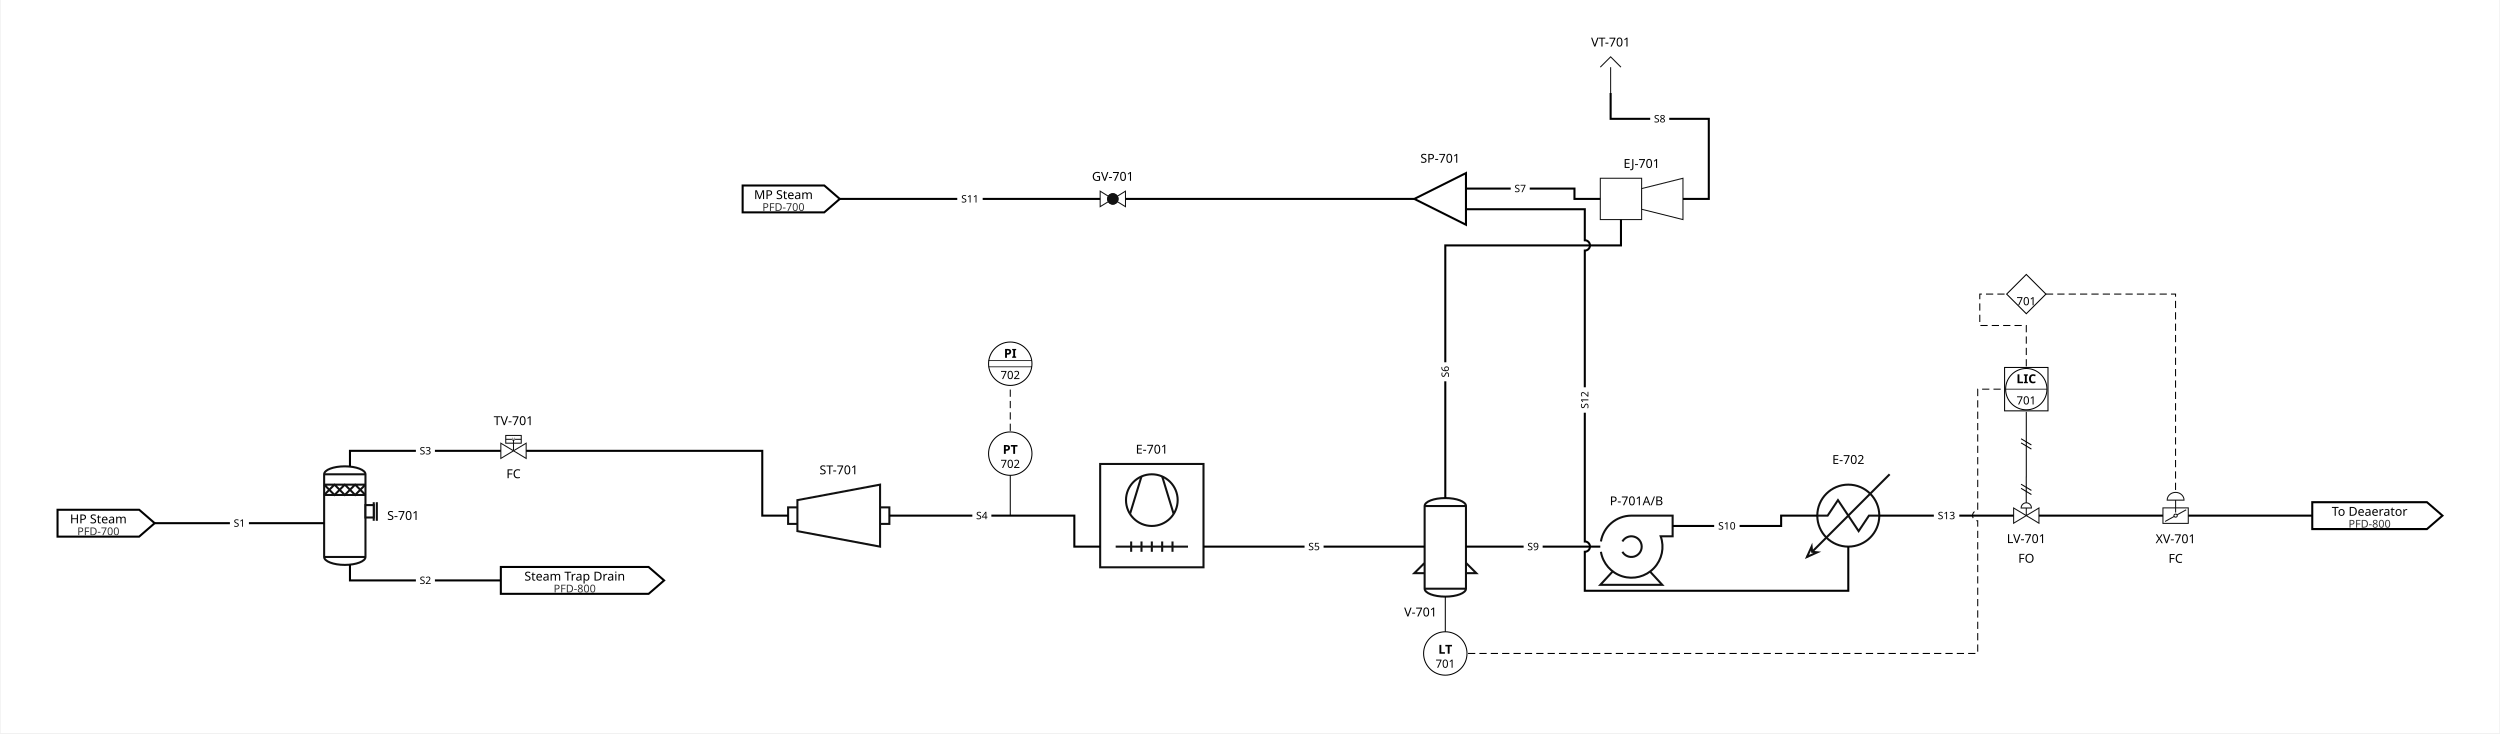
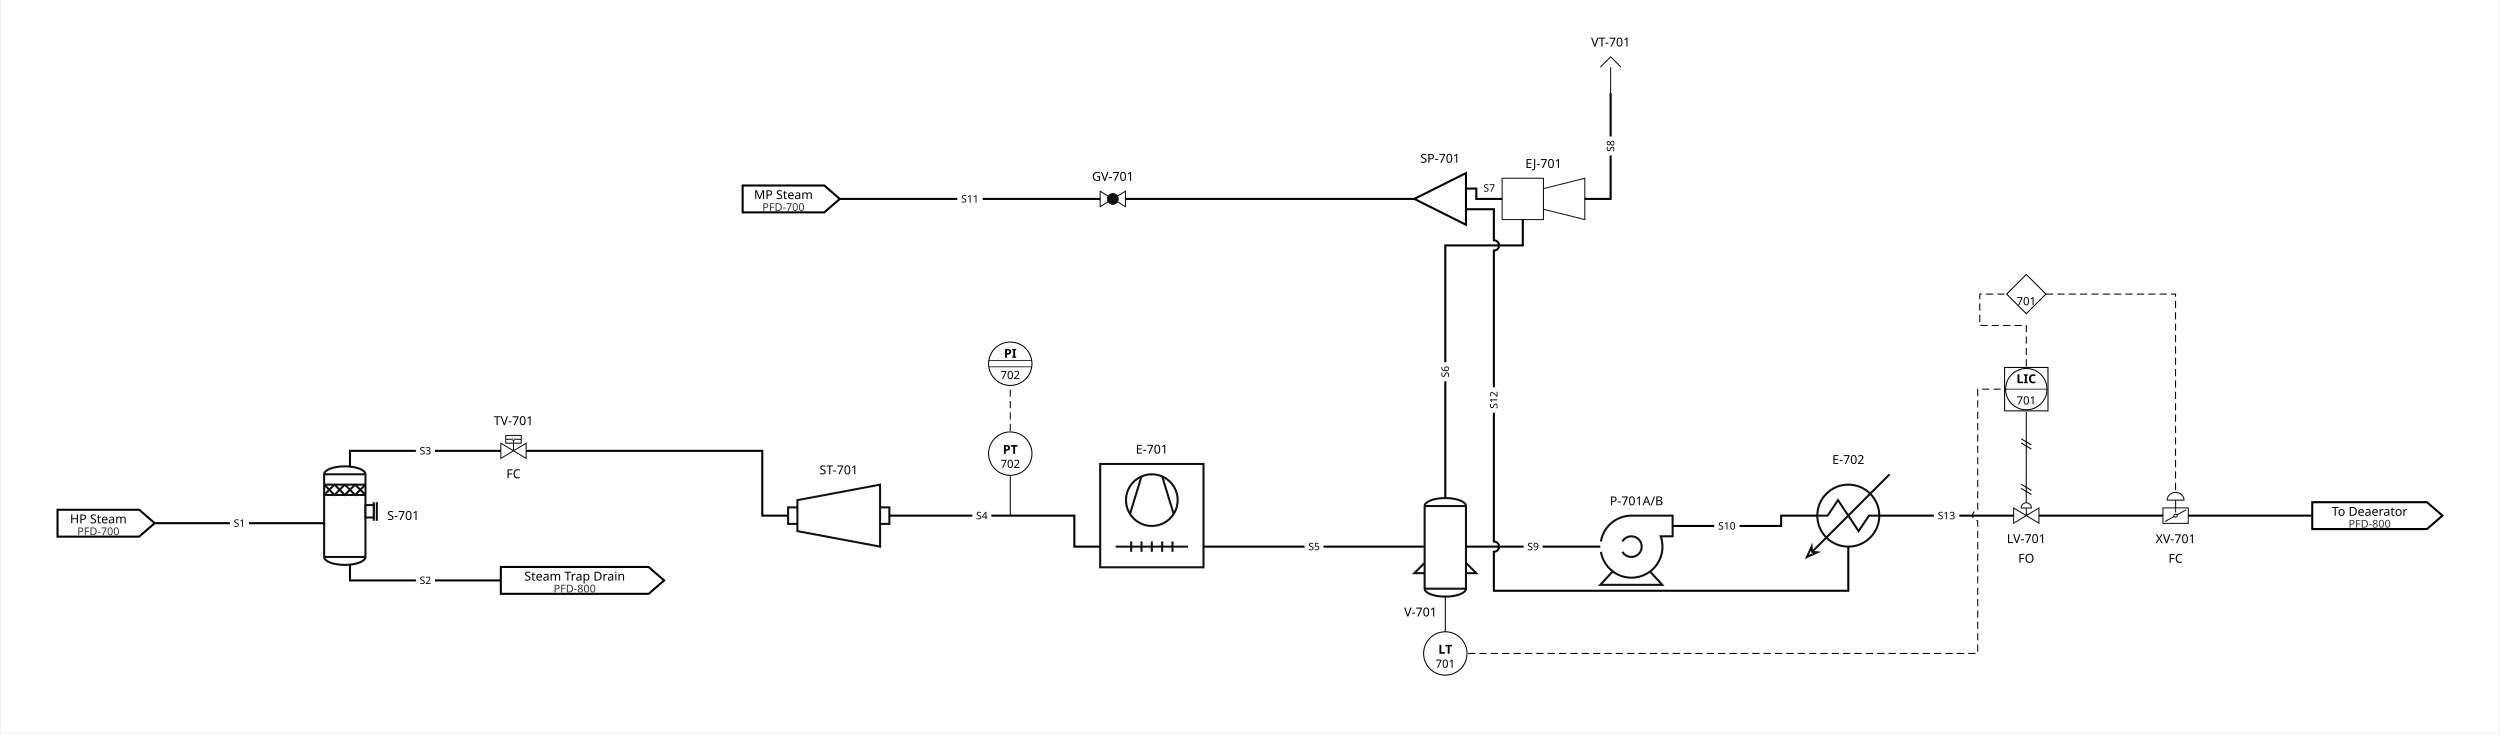
<svg xmlns="http://www.w3.org/2000/svg" width="2418" height="709" viewBox="-49.0 2.5 2418.0 709.4">
  <rect x="-49.0" y="2.5" width="2418.0" height="709.4" fill="white" />
  <defs>
    <symbol id="sym_ejector" viewBox="0 0 80.0 40.0" overflow="visible">
      <rect x="0.0" y="0.0" width="40.0" height="40.0" fill="white" stroke="#111" stroke-width="1" />
      <path d="M 40.0 10.0 L 80.0 0.0 L 80.0 40.0 L 40.0 30.0 Z" fill="white" stroke="#111" stroke-width="1" />
    </symbol>
    <symbol id="sym_heater" viewBox="0 0 80.0 80.0" overflow="visible">
      <ellipse cx="40.0" cy="40.0" rx="30.0" ry="30.0" fill="white" stroke="#111" stroke-width="2.0" />
      <path d="M 10.0 40.0 L 20.0 40.0 L 30.0 25.0 L 50.0 55.0 L 60.0 40.0 L 70.0 40.0 M 80.0 0.0 L 0.0 80.0" fill="none" stroke="#111" stroke-width="2.0" />
      <path d="M 4.5 70.0 L 0.0 80.0 L 10.0 75.5 L 5.0 75.0 Z" fill="white" stroke="#111" stroke-width="2.0" />
    </symbol>
    <symbol id="sym_hex_air_cooled" viewBox="0 0 100.0 100.0" overflow="visible">
      <rect x="0.0" y="0.0" width="100.0" height="100.0" fill="white" stroke="#111" stroke-width="2.0" />
      <path d="M 40.0 75.0 L 40.0 85.0 M 60.0 75.0 L 60.0 85.0 M 70.0 75.0 L 70.0 85.0 M 50.0 75.0 L 50.0 85.0 M 30.0 75.0 L 30.0 85.0 M 15.0 80.0 L 85.0 80.0 M 60.0 12.0 L 71.0 48.0 M 40.0 12.0 L 29.0 48.0" fill="none" stroke="#111" stroke-width="2.0" />
      <ellipse cx="50.0" cy="35.0" rx="25.0" ry="25.0" fill="none" stroke="#111" stroke-width="2.0" />
    </symbol>
    <symbol id="sym_instrument" viewBox="0 0 44.0 44.0" overflow="visible">
      <circle cx="22" cy="22" r="21" fill="white" stroke="black" stroke-width="1" />
    </symbol>
    <symbol id="sym_instrument_aux" viewBox="0 0 44.0 44.0" overflow="visible">
      <circle cx="22" cy="22" r="21" fill="white" stroke="black" stroke-width="1" />
      <line x1="1" y1="19" x2="43" y2="19" stroke="black" stroke-width="0.75" />
      <line x1="1" y1="25" x2="43" y2="25" stroke="black" stroke-width="0.75" />
    </symbol>
    <symbol id="sym_instrument_interlock" viewBox="0 0 40.0 40.0" overflow="visible">
      <polygon points="20,1 39,20 20,39 1,20" fill="white" stroke="black" stroke-width="1" />
    </symbol>
    <symbol id="sym_instrument_shared" viewBox="0 0 44.0 44.0" overflow="visible">
      <rect x="1" y="1" width="42" height="42" fill="white" stroke="black" stroke-width="1" />
      <circle cx="22" cy="22" r="20" fill="none" stroke="black" stroke-width="1" />
      <line x1="2" y1="22" x2="42" y2="22" stroke="black" stroke-width="0.75" />
    </symbol>
    <symbol id="sym_pump" viewBox="0 0 70.0 67.0" overflow="visible">
      <path d="M 12.0 54.0 L 0.0 67.0 L 60.0 67.0 L 48.0 54.0" fill="white" stroke="#111" stroke-width="2.0" />
      <path d="M 0.6 25.0 A 30.0 30.0 0.0 0 1 30.0 0.0 L 70.0 0.0 L 70.0 20.0 L 58.45 20.0 A 30.0 30.0 0.0 0 1 51.859 50.83 A 30.0 30.0 0.0 0 1 21.341 58.742 A 30.0 30.0 0.0 0 1 0.6 35.0" fill="white" stroke="#111" stroke-width="2.0" />
      <path d="M 21.4 25.0 A 10.0 10.0 0.0 1 1 21.4 35.0" fill="none" stroke="#111" stroke-width="2.0" />
    </symbol>
    <symbol id="sym_separator_knockout" viewBox="0 0 51.0 95.4" overflow="visible">
      <path d="M 40.0 7.69 L 40.0 87.69 A 20.0 7.692 0.0 0 1 20.0 95.382 A 20.0 7.692 0.0 0 1 0.0 87.69 L 0.0 7.69 A 20.0 7.692 0.0 0 1 20.0 -0.002 A 20.0 7.692 0.0 0 1 40.0 7.69 Z" fill="white" stroke="#111" stroke-width="2.0" />
      <path d="M 0.0 7.69 L 40.0 7.69 M 0.0 87.69 L 40.0 87.69 M 0.0 17.69 L 40.0 17.69 M 0.0 27.69 L 40.0 27.69 M 0.0 17.69 L 10.0 27.69 L 20.0 17.69 L 30.0 27.69 L 40.0 17.69 M 48.0 34.69 L 48.0 52.69 M 51.0 34.69 L 51.0 52.69 M 0.0 27.69 L 10.0 17.69 L 20.0 27.69 L 30.0 17.69 L 40.0 27.69" fill="none" stroke="#111" stroke-width="2.0" />
      <rect x="40.0" y="37.5" width="8.0" height="12.0" fill="white" stroke="#111" stroke-width="2.0" />
    </symbol>
    <symbol id="sym_splitter" viewBox="0 0 50.0 50.0" overflow="visible">
      <polygon points="0,25 50,0 50,50" fill="none" stroke="black" stroke-width="2" />
    </symbol>
    <symbol id="sym_turbine" viewBox="0 0 98.0 60.0" overflow="visible">
      <path d="M 0.0 22.0 L 9.0 22.0 L 9.0 15.0 L 89.0 0.0 L 89.0 22.0 L 98.0 22.0 L 98.0 38.0 L 89.0 38.0 L 89.0 60.0 L 9.0 45.0 L 9.0 38.0 L 0.0 38.0 Z M 9.0 22.0 L 9.0 38.0 M 89.0 22.0 L 89.0 38.0" fill="white" stroke="#111" stroke-width="2.0" />
    </symbol>
    <symbol id="sym_valve_butterfly_pneumatic" viewBox="0 0 24.5 30.0" overflow="visible">
      <rect x="0" y="15" width="24.5" height="15" fill="white" stroke="#111" stroke-width="1" />
      <path d="M 12.25 7.5 L 12.25 19.5 M 4.083 7.5 A 8.167 7.5 0 0 1 12.25 0 A 8.167 7.5 0 0 1 20.417 7.5 Z M 2.042 28.125 L 22.458 16.875" fill="white" stroke="#111" stroke-width="1" />
      <ellipse cx="12.25" cy="22.5" rx="1.633" ry="1.5" fill="white" stroke="#111" stroke-width="1" />
    </symbol>
    <symbol id="sym_valve_control" viewBox="0 0 24.5 19.8" overflow="visible">
      <g transform="scale(0.25)">
        <path d="M 0.0 79.0 L 0.0 20.0 L 98.0 79.0 L 98.0 20.0 Z M 29.0 20.0 A 20.0 20.0 0.0 0 1 49.0 0.0 A 20.0 20.0 0.0 0 1 69.0 20.0 Z M 49.0 20.0 L 49.0 49.0" fill="white" stroke="#111" stroke-width="4" />
      </g>
    </symbol>
    <symbol id="sym_valve_globe" viewBox="0 0 24.5 15.0" overflow="visible">
      <g transform="scale(0.25)">
        <path d="M 0.0 0.0 L 31.9 19.7 A 20.0 20.0 0.0 0 1 66.2 19.7 L 98.0 0.0 L 98.0 60.0 L 66.2 40.5 A 20.0 20.0 0.0 0 1 31.9 40.5 L 0.0 60.0 Z" fill="white" stroke="#111" stroke-width="4" />
        <path d="M 31.9 40.5 A 20.0 20.0 0.0 0 1 31.9 19.7 M 66.2 19.7 A 20.0 20.0 0.0 0 1 66.2 40.5" fill="none" stroke="#111" stroke-width="4" />
        <path d="M 31.9 19.7 A 20.0 20.0 0.0 0 1 66.2 19.7 A 20.0 20.0 0.0 0 1 66.2 40.5 A 20.0 20.0 0.0 0 1 31.9 40.5 A 20.0 20.0 0.0 0 1 31.9 19.7 Z" fill="#111" stroke="#111" stroke-width="4" />
      </g>
    </symbol>
    <symbol id="sym_valve_hydraulic" viewBox="0 0 24.5 22.2" overflow="visible">
      <g transform="scale(0.25)">
        <path d="M 0.0 89.0 L 0.0 30.0 L 98.0 89.0 L 98.0 30.0 Z" fill="white" stroke="#111" stroke-width="4" />
        <rect x="19.0" y="0.0" width="60.0" height="30.0" fill="white" stroke="#111" stroke-width="4" />
        <path d="M 49.0 15.0 L 49.0 59.0 M 19.0 15.0 L 79.0 15.0" fill="none" stroke="#111" stroke-width="4" />
        <text x="49.0" y="21.4" font-family="sans-serif" font-size="18.0" text-anchor="middle" fill="white" stroke="white" stroke-width="2.25" stroke-linejoin="round">H</text>
        <text x="49.0" y="21.4" font-family="sans-serif" font-size="18.0" text-anchor="middle" fill="#111">H</text>
      </g>
    </symbol>
    <symbol id="sym_vent" viewBox="0 0 20.0 35.0" overflow="visible">
      <g transform="scale(0.25)">
        <path d="M 40.0 40.0 L 40.0 140.0 M 0.0 40.0 L 40.0 0.0 L 80.0 40.0" fill="none" stroke="#111" stroke-width="4" />
      </g>
    </symbol>
    <symbol id="sym_vessel_dished" viewBox="0 0 60.0 95.4" overflow="visible">
      <path d="M 50.0 7.69 L 50.0 87.69 A 20.0 7.692 0.0 0 1 30.0 95.382 A 20.0 7.692 0.0 0 1 10.0 87.69 L 10.0 7.69 A 20.0 7.692 0.0 0 1 30.0 -0.002 A 20.0 7.692 0.0 0 1 50.0 7.69 Z M 10.0 7.69 L 50.0 7.69 M 10.0 87.69 L 50.0 87.69 M 50.0 62.69 L 60.0 72.69 L 50.0 72.69 Z M 10.0 62.69 L 0.0 72.69 L 10.0 72.69 Z" fill="white" stroke="#111" stroke-width="2.0" />
    </symbol>
  </defs>
  <g id="units">
    <polygon points="6.0,495.8 85.0,495.8 100.0,508.8 85.0,521.8 6.0,521.8" fill="transparent" stroke="black" stroke-width="2" />
    <text x="45.5" y="504.8" font-family="sans-serif" font-size="12" text-anchor="middle" dominant-baseline="middle">HP Steam</text>
    <text x="45.5" y="516.8" font-family="sans-serif" font-size="10.5" text-anchor="middle" dominant-baseline="middle" fill="#333">PFD-700</text>
    <use href="#sym_separator_knockout" x="264" y="453.8" width="51.0" height="95.4" />
    <use href="#sym_valve_globe" x="1015" y="187.5" width="24.5" height="15.0" />
    <polygon points="435.0,551.2 578.0,551.2 593.0,564.2 578.0,577.2 435.0,577.2" fill="transparent" stroke="black" stroke-width="2" />
    <text x="506.5" y="560.2" font-family="sans-serif" font-size="12" text-anchor="middle" dominant-baseline="middle">Steam Trap Drain</text>
    <text x="506.5" y="572.2" font-family="sans-serif" font-size="10.5" text-anchor="middle" dominant-baseline="middle" fill="#333">PFD-800</text>
    <use href="#sym_valve_hydraulic" x="435" y="423.9" width="24.5" height="22.2" />
    <use href="#sym_turbine" x="713" y="471.5" width="98.0" height="60.0" />
    <use href="#sym_hex_air_cooled" x="1015" y="451.5" width="100.0" height="100.0" />
-     <use href="#sym_ejector" x="1499" y="175" width="80.0" height="40.0" />
+     <use href="#sym_ejector" x="1404" y="175" width="80.0" height="40.0" />
    <use href="#sym_vessel_dished" x="1319" y="484.5" width="60.0" height="95.4" />
    <use href="#sym_splitter" x="1319" y="170" width="50.0" height="50.0" />
    <use href="#sym_vent" x="1499" y="57.5" width="20.0" height="35.0" />
    <use href="#sym_pump" x="1499" y="501.5" width="70.0" height="67.0" />
    <use href="#sym_heater" x="1699" y="461.5" width="80.0" height="80.0" />
    <polygon points="669.0,182.0 748.0,182.0 763.0,195.0 748.0,208.0 669.0,208.0" fill="transparent" stroke="black" stroke-width="2" />
    <text x="708.5" y="191.0" font-family="sans-serif" font-size="12" text-anchor="middle" dominant-baseline="middle">MP Steam</text>
    <text x="708.5" y="203.0" font-family="sans-serif" font-size="10.5" text-anchor="middle" dominant-baseline="middle" fill="#333">PFD-700</text>
    <use href="#sym_valve_control" x="1899" y="489.1" width="24.5" height="19.8" />
    <use href="#sym_valve_butterfly_pneumatic" x="2043.5" y="479" width="24.5" height="30.0" />
    <polygon points="2188.0,488.5 2299.0,488.5 2314.0,501.5 2299.0,514.5 2188.0,514.5" fill="transparent" stroke="black" stroke-width="2" />
    <text x="2243.5" y="497.5" font-family="sans-serif" font-size="12" text-anchor="middle" dominant-baseline="middle">To Deaerator</text>
    <text x="2243.5" y="509.5" font-family="sans-serif" font-size="10.5" text-anchor="middle" dominant-baseline="middle" fill="#333">PFD-800</text>
  </g>
  <g id="streams">
    <path d="M 100.0,508.8 L 264.0,508.8" fill="none" stroke="black" stroke-width="2" />
    <path d="M 289.0,549.2 L 289.0,564.2 L 435.0,564.2" fill="none" stroke="black" stroke-width="2" />
    <path d="M 289.0,453.8 L 289.0,438.8 L 435.0,438.8" fill="none" stroke="black" stroke-width="2" />
    <path d="M 459.5,438.8 L 688.0,438.8 L 688.0,501.5 L 713.0,501.5" fill="none" stroke="black" stroke-width="2" />
    <path d="M 811.0,501.5 L 990.0,501.5 L 990.0,531.5 L 1015.0,531.5" fill="none" stroke="black" stroke-width="2" />
    <path d="M 1115.0,531.5 L 1329.0,531.5" fill="none" stroke="black" stroke-width="2" />
-     <path d="M 1349.0,484.5 L 1349.0,240.0 L 1519.0,240.0 L 1519.0,215.0" fill="none" stroke="black" stroke-width="2" />
-     <path d="M 1369.0,185.0 L 1474.0,185.0 L 1474.0,195.0 L 1499.0,195.0" fill="none" stroke="black" stroke-width="2" />
-     <path d="M 1579.0,195.0 L 1604.0,195.0 L 1604.0,117.5 L 1509.0,117.5 L 1509.0,92.5" fill="none" stroke="black" stroke-width="2" />
+     <path d="M 1349.0,484.5 L 1349.0,240.0 L 1424.0,240.0 L 1424.0,215.0" fill="none" stroke="black" stroke-width="2" />
+     <path d="M 1369.0,185.0 L 1379.0,185.0 L 1379.0,195.0 L 1404.0,195.0" fill="none" stroke="black" stroke-width="2" />
+     <path d="M 1484.0,195.0 L 1509.0,195.0 L 1509.0,92.5" fill="none" stroke="black" stroke-width="2" />
    <path d="M 1369.0,531.5 L 1499.0,531.5" fill="none" stroke="black" stroke-width="2" />
    <path d="M 1569.0,511.5 L 1674.0,511.5 L 1674.0,501.5 L 1708.9,501.5" fill="none" stroke="black" stroke-width="2" />
    <path d="M 763.0,195.0 L 1015.0,195.0" fill="none" stroke="black" stroke-width="2" />
    <path d="M 1039.5,195.0 L 1319.0,195.0" fill="none" stroke="black" stroke-width="2" />
-     <path d="M 1369.0,205.0 L 1484.0,205.0 L 1484.0,235.0 A 5 5 0 0 1 1484.0,245.0 L 1484.0,526.5 A 5 5 0 0 1 1484.0,536.5 L 1484.0,574.2 L 1739.0,574.2 L 1739.0,531.6" fill="none" stroke="black" stroke-width="2" />
+     <path d="M 1369.0,205.0 L 1396.0,205.0 L 1396.0,235.0 A 5 5 0 0 1 1396.0,245.0 L 1396.0,526.5 A 5 5 0 0 1 1396.0,536.5 L 1396.0,574.2 L 1739.0,574.2 L 1739.0,531.6" fill="none" stroke="black" stroke-width="2" />
    <path d="M 1769.1,501.5 L 1899.0,501.5" fill="none" stroke="black" stroke-width="2" />
    <path d="M 1923.5,501.5 L 2043.5,501.5" fill="none" stroke="black" stroke-width="2" />
    <path d="M 2068.0,501.5 L 2188.0,501.5" fill="none" stroke="black" stroke-width="2" />
    <path d="M 1371.0,634.9 L 1864.25,634.9 L 1864.25,506.5 A 5 5 0 0 1 1864.25,496.5 L 1864.25,379.1 L 1889.25,379.1" fill="none" stroke="black" stroke-width="1" stroke-dasharray="7,4" />
    <path d="M 1911.25,401.1 L 1911.25,464.1 L 1911.2,464.1 L 1911.2,489.1" fill="none" stroke="black" stroke-width="1" />
    <line x1="1906.2" y1="427.1" x2="1916.2" y2="433.1" stroke="black" stroke-width="1" />
    <line x1="1906.2" y1="431.1" x2="1916.2" y2="437.1" stroke="black" stroke-width="1" />
    <line x1="1906.2" y1="471.1" x2="1916.2" y2="477.1" stroke="black" stroke-width="1" />
    <line x1="1906.2" y1="475.1" x2="1916.2" y2="481.1" stroke="black" stroke-width="1" />
    <path d="M 1911.25,357.1 L 1911.25,317.5 L 1866.25,317.5 L 1866.25,287.1 L 1892.25,287.1" fill="none" stroke="black" stroke-width="1" stroke-dasharray="7,4" />
    <path d="M 1930.25,287.1 L 2055.7,287.1 L 2055.7,479.0" fill="none" stroke="black" stroke-width="1" stroke-dasharray="7,4" />
    <path d="M 928.0,419.5 L 928.0,376.5" fill="none" stroke="black" stroke-width="1" stroke-dasharray="7,4" />
    <rect x="172.8" y="502.3" width="18.4" height="13.0" fill="white" />
    <text x="182.0" y="508.8" font-family="sans-serif" font-size="10" text-anchor="middle" dominant-baseline="middle" fill="black">S1</text>
    <rect x="352.8" y="557.7" width="18.4" height="13.0" fill="white" />
    <text x="362.0" y="564.2" font-family="sans-serif" font-size="10" text-anchor="middle" dominant-baseline="middle" fill="black">S2</text>
    <rect x="352.8" y="432.3" width="18.4" height="13.0" fill="white" />
    <text x="362.0" y="438.8" font-family="sans-serif" font-size="10" text-anchor="middle" dominant-baseline="middle" fill="black">S3</text>
    <rect x="891.3" y="495.0" width="18.4" height="13.0" fill="white" />
    <text x="900.5" y="501.5" font-family="sans-serif" font-size="10" text-anchor="middle" dominant-baseline="middle" fill="black">S4</text>
    <rect x="1212.8" y="525.0" width="18.4" height="13.0" fill="white" />
    <text x="1222.0" y="531.5" font-family="sans-serif" font-size="10" text-anchor="middle" dominant-baseline="middle" fill="black">S5</text>
    <rect x="1342.5" y="353.1" width="13.0" height="18.4" fill="white" />
    <text x="1349.0" y="362.2" font-family="sans-serif" font-size="10" text-anchor="middle" dominant-baseline="middle" fill="black" transform="rotate(-90, 1349.0, 362.2)">S6</text>
-     <rect x="1412.3" y="178.5" width="18.4" height="13.0" fill="white" />
-     <text x="1421.5" y="185.0" font-family="sans-serif" font-size="10" text-anchor="middle" dominant-baseline="middle" fill="black">S7</text>
-     <rect x="1547.3" y="111.0" width="18.4" height="13.0" fill="white" />
-     <text x="1556.5" y="117.5" font-family="sans-serif" font-size="10" text-anchor="middle" dominant-baseline="middle" fill="black">S8</text>
+     <rect x="1382.3" y="178.0" width="18.4" height="13.0" fill="white" />
+     <text x="1391.5" y="184.5" font-family="sans-serif" font-size="10" text-anchor="middle" dominant-baseline="middle" fill="black">S7</text>
+     <rect x="1502.5" y="134.6" width="13.0" height="18.4" fill="white" />
+     <text x="1509.0" y="143.8" font-family="sans-serif" font-size="10" text-anchor="middle" dominant-baseline="middle" fill="black" transform="rotate(-90, 1509.0, 143.8)">S8</text>
    <rect x="1424.8" y="525.0" width="18.4" height="13.0" fill="white" />
    <text x="1434.0" y="531.5" font-family="sans-serif" font-size="10" text-anchor="middle" dominant-baseline="middle" fill="black">S9</text>
    <rect x="1609.2" y="505.0" width="24.6" height="13.0" fill="white" />
    <text x="1621.5" y="511.5" font-family="sans-serif" font-size="10" text-anchor="middle" dominant-baseline="middle" fill="black">S10</text>
    <rect x="876.7" y="188.5" width="24.6" height="13.0" fill="white" />
    <text x="889.0" y="195.0" font-family="sans-serif" font-size="10" text-anchor="middle" dominant-baseline="middle" fill="black">S11</text>
-     <rect x="1477.5" y="377.3" width="13.0" height="24.6" fill="white" />
-     <text x="1484.0" y="389.6" font-family="sans-serif" font-size="10" text-anchor="middle" dominant-baseline="middle" fill="black" transform="rotate(-90, 1484.0, 389.6)">S12</text>
+     <rect x="1389.5" y="377.3" width="13.0" height="24.6" fill="white" />
+     <text x="1396.0" y="389.6" font-family="sans-serif" font-size="10" text-anchor="middle" dominant-baseline="middle" fill="black" transform="rotate(-90, 1396.0, 389.6)">S12</text>
    <rect x="1821.8" y="495.0" width="24.6" height="13.0" fill="white" />
    <text x="1834.0" y="501.5" font-family="sans-serif" font-size="10" text-anchor="middle" dominant-baseline="middle" fill="black">S13</text>
  </g>
  <g id="instrument_taps">
    <line x1="1349" y1="579.9" x2="1349" y2="634.9" stroke="black" stroke-width="1" />
    <line x1="928" y1="501.5" x2="928" y2="441.5" stroke="black" stroke-width="1" />
  </g>
  <g id="instruments">
    <use href="#sym_instrument" x="1327" y="612.9" width="44.0" height="44.0" />
    <text x="1349.0" y="630.9" font-family="sans-serif" font-size="12" font-weight="bold" text-anchor="middle" dominant-baseline="middle">LT</text>
    <text x="1349.0" y="644.9" font-family="sans-serif" font-size="11" text-anchor="middle" dominant-baseline="middle">701</text>
    <use href="#sym_instrument_shared" x="1889.25" y="357.1" width="44.0" height="44.0" />
    <text x="1911.25" y="369.1" font-family="sans-serif" font-size="12" font-weight="bold" text-anchor="middle" dominant-baseline="middle">LIC</text>
    <text x="1911.25" y="390.1" font-family="sans-serif" font-size="11" text-anchor="middle" dominant-baseline="middle">701</text>
    <use href="#sym_instrument_interlock" x="1891.25" y="267.1" width="40.0" height="40.0" />
    <text x="1911.25" y="294.1" font-family="sans-serif" font-size="11" text-anchor="middle" dominant-baseline="middle">701</text>
    <use href="#sym_instrument" x="906" y="419.5" width="44.0" height="44.0" />
    <text x="928.0" y="437.5" font-family="sans-serif" font-size="12" font-weight="bold" text-anchor="middle" dominant-baseline="middle">PT</text>
    <text x="928.0" y="451.5" font-family="sans-serif" font-size="11" text-anchor="middle" dominant-baseline="middle">702</text>
    <use href="#sym_instrument_aux" x="906" y="332.5" width="44.0" height="44.0" />
    <text x="928.0" y="344.5" font-family="sans-serif" font-size="12" font-weight="bold" text-anchor="middle" dominant-baseline="middle">PI</text>
    <text x="928.0" y="365.5" font-family="sans-serif" font-size="11" text-anchor="middle" dominant-baseline="middle">702</text>
  </g>
  <g id="unit_labels">
    <rect x="325.0" y="494.0" width="41.0" height="15.0" fill="white" />
    <text x="325.0" y="501.5" font-family="sans-serif" font-size="12" text-anchor="start" dominant-baseline="middle">S-701</text>
    <rect x="1003.5" y="165.5" width="47.6" height="15.0" fill="white" />
    <text x="1027.25" y="177.5" font-family="sans-serif" font-size="12" text-anchor="middle" dominant-baseline="baseline">GV-701</text>
    <rect x="423.4" y="401.9" width="47.6" height="15.0" fill="white" />
    <text x="447.25" y="413.9" font-family="sans-serif" font-size="12" text-anchor="middle" dominant-baseline="baseline">TV-701</text>
    <rect x="436.6" y="453.6" width="21.2" height="15.0" fill="white" />
    <text x="447.25" y="461.1" font-family="sans-serif" font-size="12" text-anchor="middle" dominant-baseline="middle">FC</text>
    <rect x="738.2" y="449.5" width="47.6" height="15.0" fill="white" />
    <text x="762.0" y="461.5" font-family="sans-serif" font-size="12" text-anchor="middle" dominant-baseline="baseline">ST-701</text>
    <rect x="1044.5" y="429.5" width="41.0" height="15.0" fill="white" />
    <text x="1065.0" y="441.5" font-family="sans-serif" font-size="12" text-anchor="middle" dominant-baseline="baseline">E-701</text>
-     <rect x="1515.2" y="153.0" width="47.6" height="15.0" fill="white" />
-     <text x="1539.0" y="165.0" font-family="sans-serif" font-size="12" text-anchor="middle" dominant-baseline="baseline">EJ-701</text>
+     <rect x="1420.2" y="153.0" width="47.6" height="15.0" fill="white" />
+     <text x="1444.0" y="165.0" font-family="sans-serif" font-size="12" text-anchor="middle" dominant-baseline="baseline">EJ-701</text>
    <rect x="1304.5" y="587.4" width="41.0" height="15.0" fill="white" />
    <text x="1325.0" y="594.9" font-family="sans-serif" font-size="12" text-anchor="middle" dominant-baseline="middle">V-701</text>
    <rect x="1320.2" y="148.0" width="47.6" height="15.0" fill="white" />
    <text x="1344.0" y="160.0" font-family="sans-serif" font-size="12" text-anchor="middle" dominant-baseline="baseline">SP-701</text>
    <rect x="1485.2" y="35.5" width="47.6" height="15.0" fill="white" />
    <text x="1509.0" y="47.5" font-family="sans-serif" font-size="12" text-anchor="middle" dominant-baseline="baseline">VT-701</text>
    <rect x="1503.6" y="479.5" width="60.8" height="15.0" fill="white" />
    <text x="1534.0" y="491.5" font-family="sans-serif" font-size="12" text-anchor="middle" dominant-baseline="baseline">P-701A/B</text>
    <rect x="1718.5" y="439.5" width="41.0" height="15.0" fill="white" />
    <text x="1739.0" y="451.5" font-family="sans-serif" font-size="12" text-anchor="middle" dominant-baseline="baseline">E-702</text>
    <rect x="1887.5" y="516.4" width="47.6" height="15.0" fill="white" />
    <text x="1911.25" y="523.9" font-family="sans-serif" font-size="12" text-anchor="middle" dominant-baseline="middle">LV-701</text>
    <rect x="1900.7" y="535.4" width="21.2" height="15.0" fill="white" />
    <text x="1911.25" y="542.9" font-family="sans-serif" font-size="12" text-anchor="middle" dominant-baseline="middle">FO</text>
    <rect x="2032.0" y="516.5" width="47.6" height="15.0" fill="white" />
    <text x="2055.75" y="524.0" font-family="sans-serif" font-size="12" text-anchor="middle" dominant-baseline="middle">XV-701</text>
    <rect x="2045.2" y="535.5" width="21.2" height="15.0" fill="white" />
    <text x="2055.75" y="543.0" font-family="sans-serif" font-size="12" text-anchor="middle" dominant-baseline="middle">FC</text>
  </g>
</svg>
